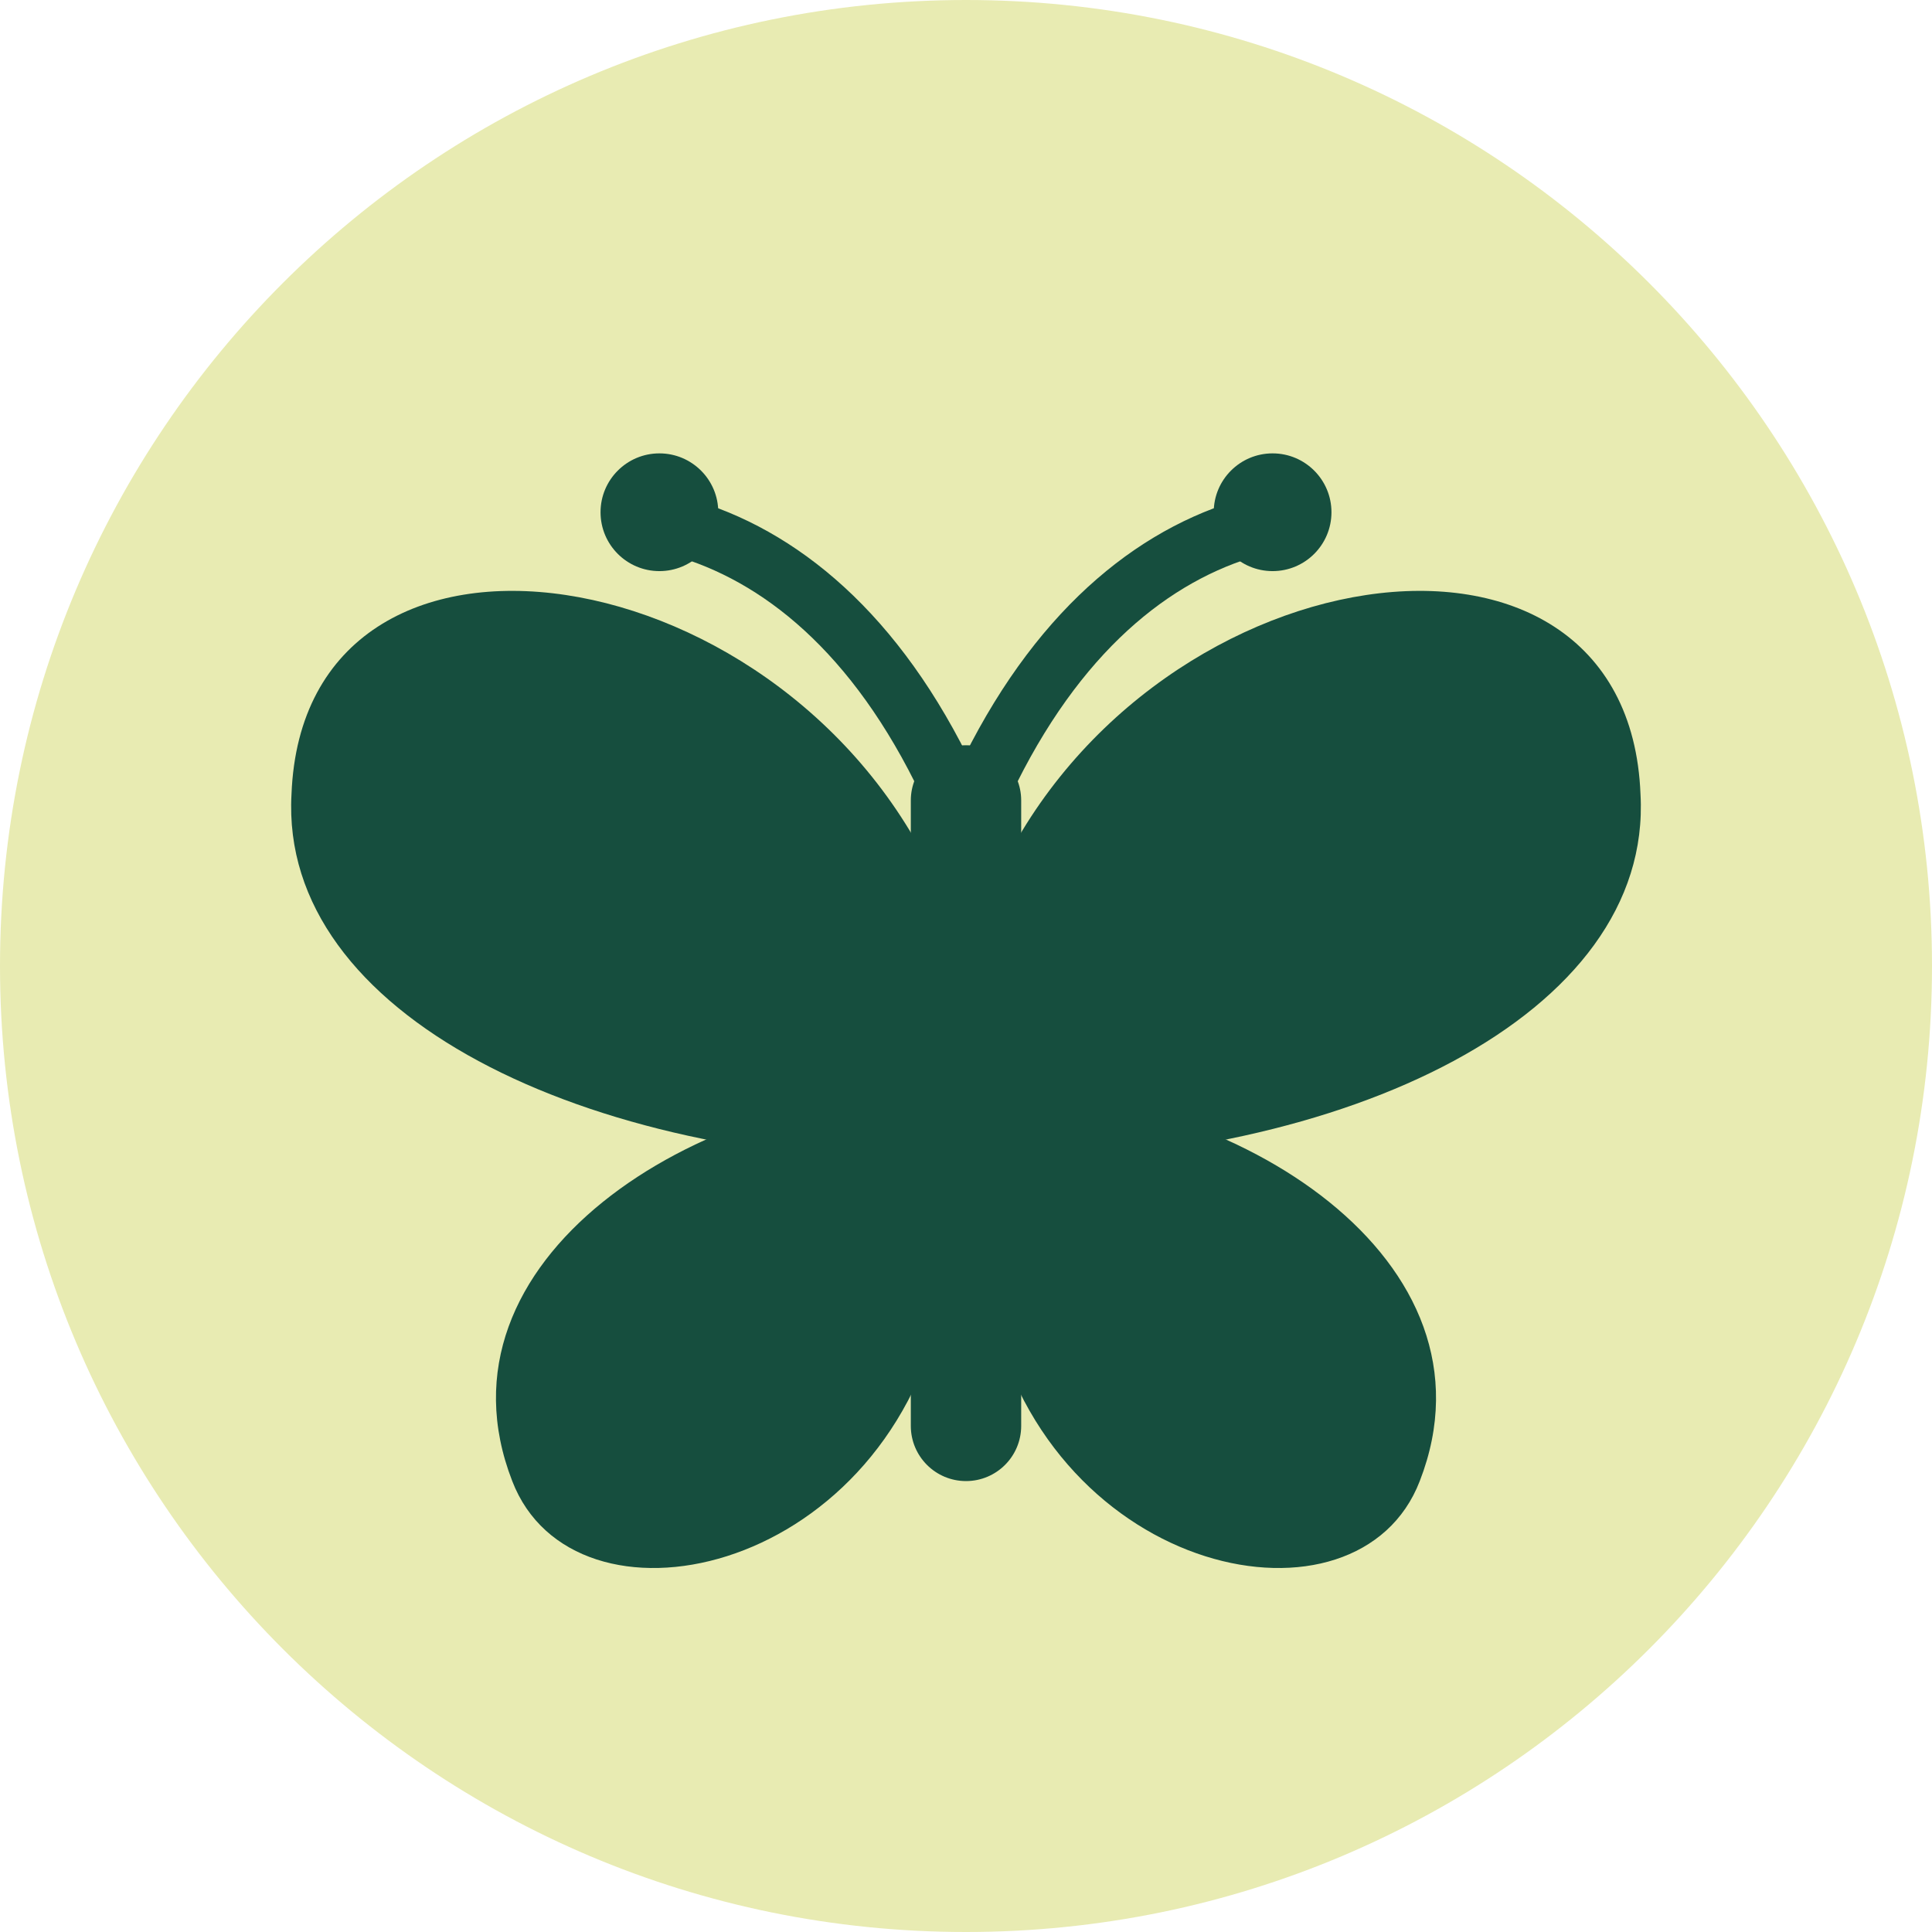
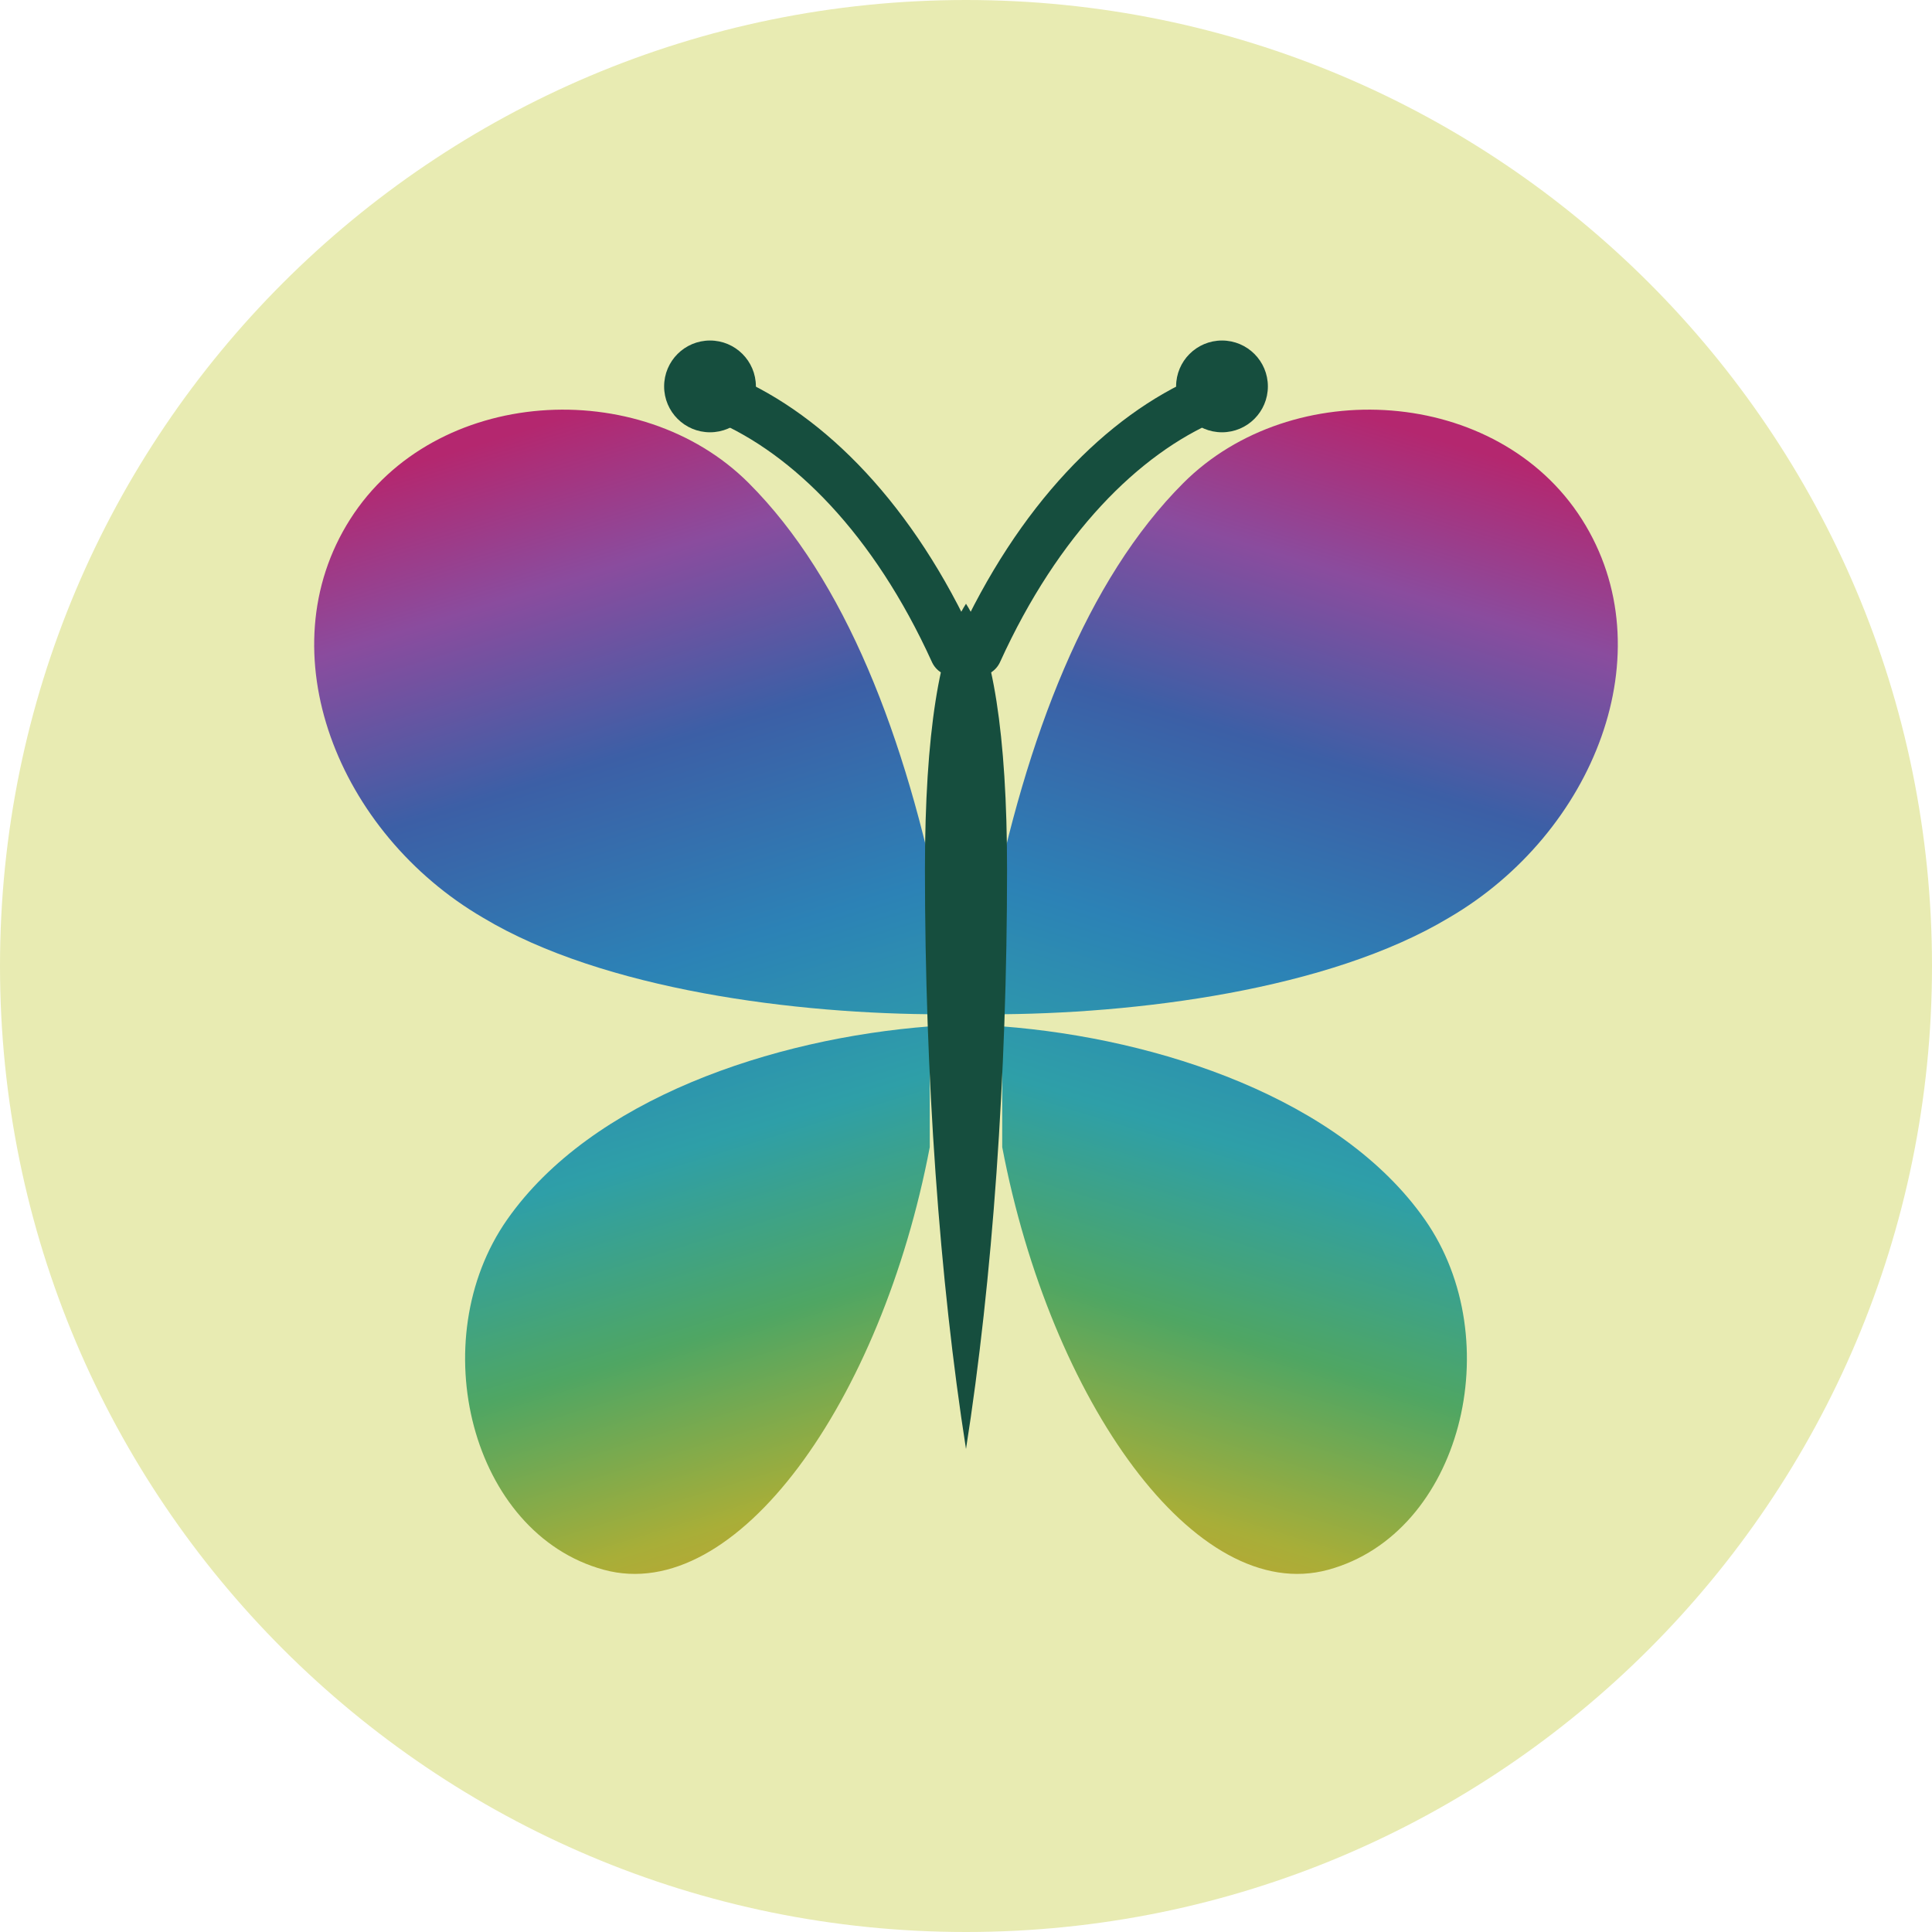
<svg xmlns="http://www.w3.org/2000/svg" viewBox="0 0 64 64">
+   <defs>
+     <linearGradient id="wash" gradientUnits="userSpaceOnUse" x1="26" y1="6" x2="42" y2="58">
+       <stop offset="0" stop-color="#b4276f" />
+       <stop offset="0.12" stop-color="#8a4c9e" />
+       <stop offset="0.26" stop-color="#3c5fa6" />
+       <stop offset="0.42" stop-color="#2c82b6" />
+       <stop offset="0.56" stop-color="#2e9fa8" />
+       <stop offset="0.7" stop-color="#4fa663" />
+       <stop offset="0.84" stop-color="#a8ae38" />
+       <stop offset="1" stop-color="#e8952a" />
+     </linearGradient>
+   </defs>
  <circle cx="32" cy="32" r="32" fill="#e8ebb2" />
-   <g fill="#164e3e" transform="translate(6 6) scale(0.8125)">
-     <path d="M31 24c-3-6-7-9-11-10M33 24c3-6 7-9 11-10" fill="none" stroke="#164e3e" stroke-width="2.4" stroke-linecap="round" />
-     <circle cx="19.5" cy="13.5" r="2.4" />
-     <circle cx="44.5" cy="13.5" r="2.4" />
-     <path d="M31 29C25 15 5 12 4.5 25c-.5 9 12 15 26.5 15Z" />
-     <path d="M33 29c6-14 26-17 26.5-4 .5 9-12 15-26.5 15Z" />
-     <path d="M31 37c-10 0-21 7-17.5 16 2.5 6.5 15 4 17.5-7Z" />
-     <path d="M33 37c10 0 21 7 17.5 16-2.5 6.5-15 4-17.5-7Z" />
-     <rect x="29.75" y="23" width="4.5" height="30" rx="2.25" />
+   <g transform="translate(6.4 6.4) scale(0.8)">
+     <g fill="url(#wash)">
+       <path d="M31 30c-1.5-7.5-4-14-8-18-4.5-4.5-13-4-16.5 1.5-3.5 5.5-.5 13 5.5 16.5 5 3 13 4 19 4Z" />
+       <path d="M31 30c-1.5-7.5-4-14-8-18-4.5-4.5-13-4-16.5 1.5-3.5 5.5-.5 13 5.5 16.5 5 3 13 4 19 4Z" transform="translate(64 0) scale(-1 1)" />
+       <path d="M30.5 34.5c-6.5.5-14 3-17.5 8-3.5 5-1.5 13 4 14.5 5.5 1.5 11.5-7 13.5-17.5Z" />
+       <path d="M30.5 34.5c-6.5.5-14 3-17.5 8-3.5 5-1.5 13 4 14.5 5.5 1.5 11.5-7 13.5-17.5Z" transform="translate(64 0) scale(-1 1)" />
+     </g>
+     <g fill="#164e3e">
+       <path d="M32 17c1.1 1.7 1.7 5.4 1.7 11 0 8.5-.6 17-1.7 24-1.1-7-1.7-15.5-1.7-24 0-5.6.6-9.3 1.7-11Z" />
+       <path d="M31.5 19C29 13.5 25.5 10 22 8.5M32.5 19c2.5-5.5 6-9 9.5-10.5" fill="none" stroke="#164e3e" stroke-width="2" stroke-linecap="round" />
+       <circle cx="21.4" cy="8" r="1.9" />
+       <circle cx="42.6" cy="8" r="1.9" />
+     </g>
  </g>
</svg>
